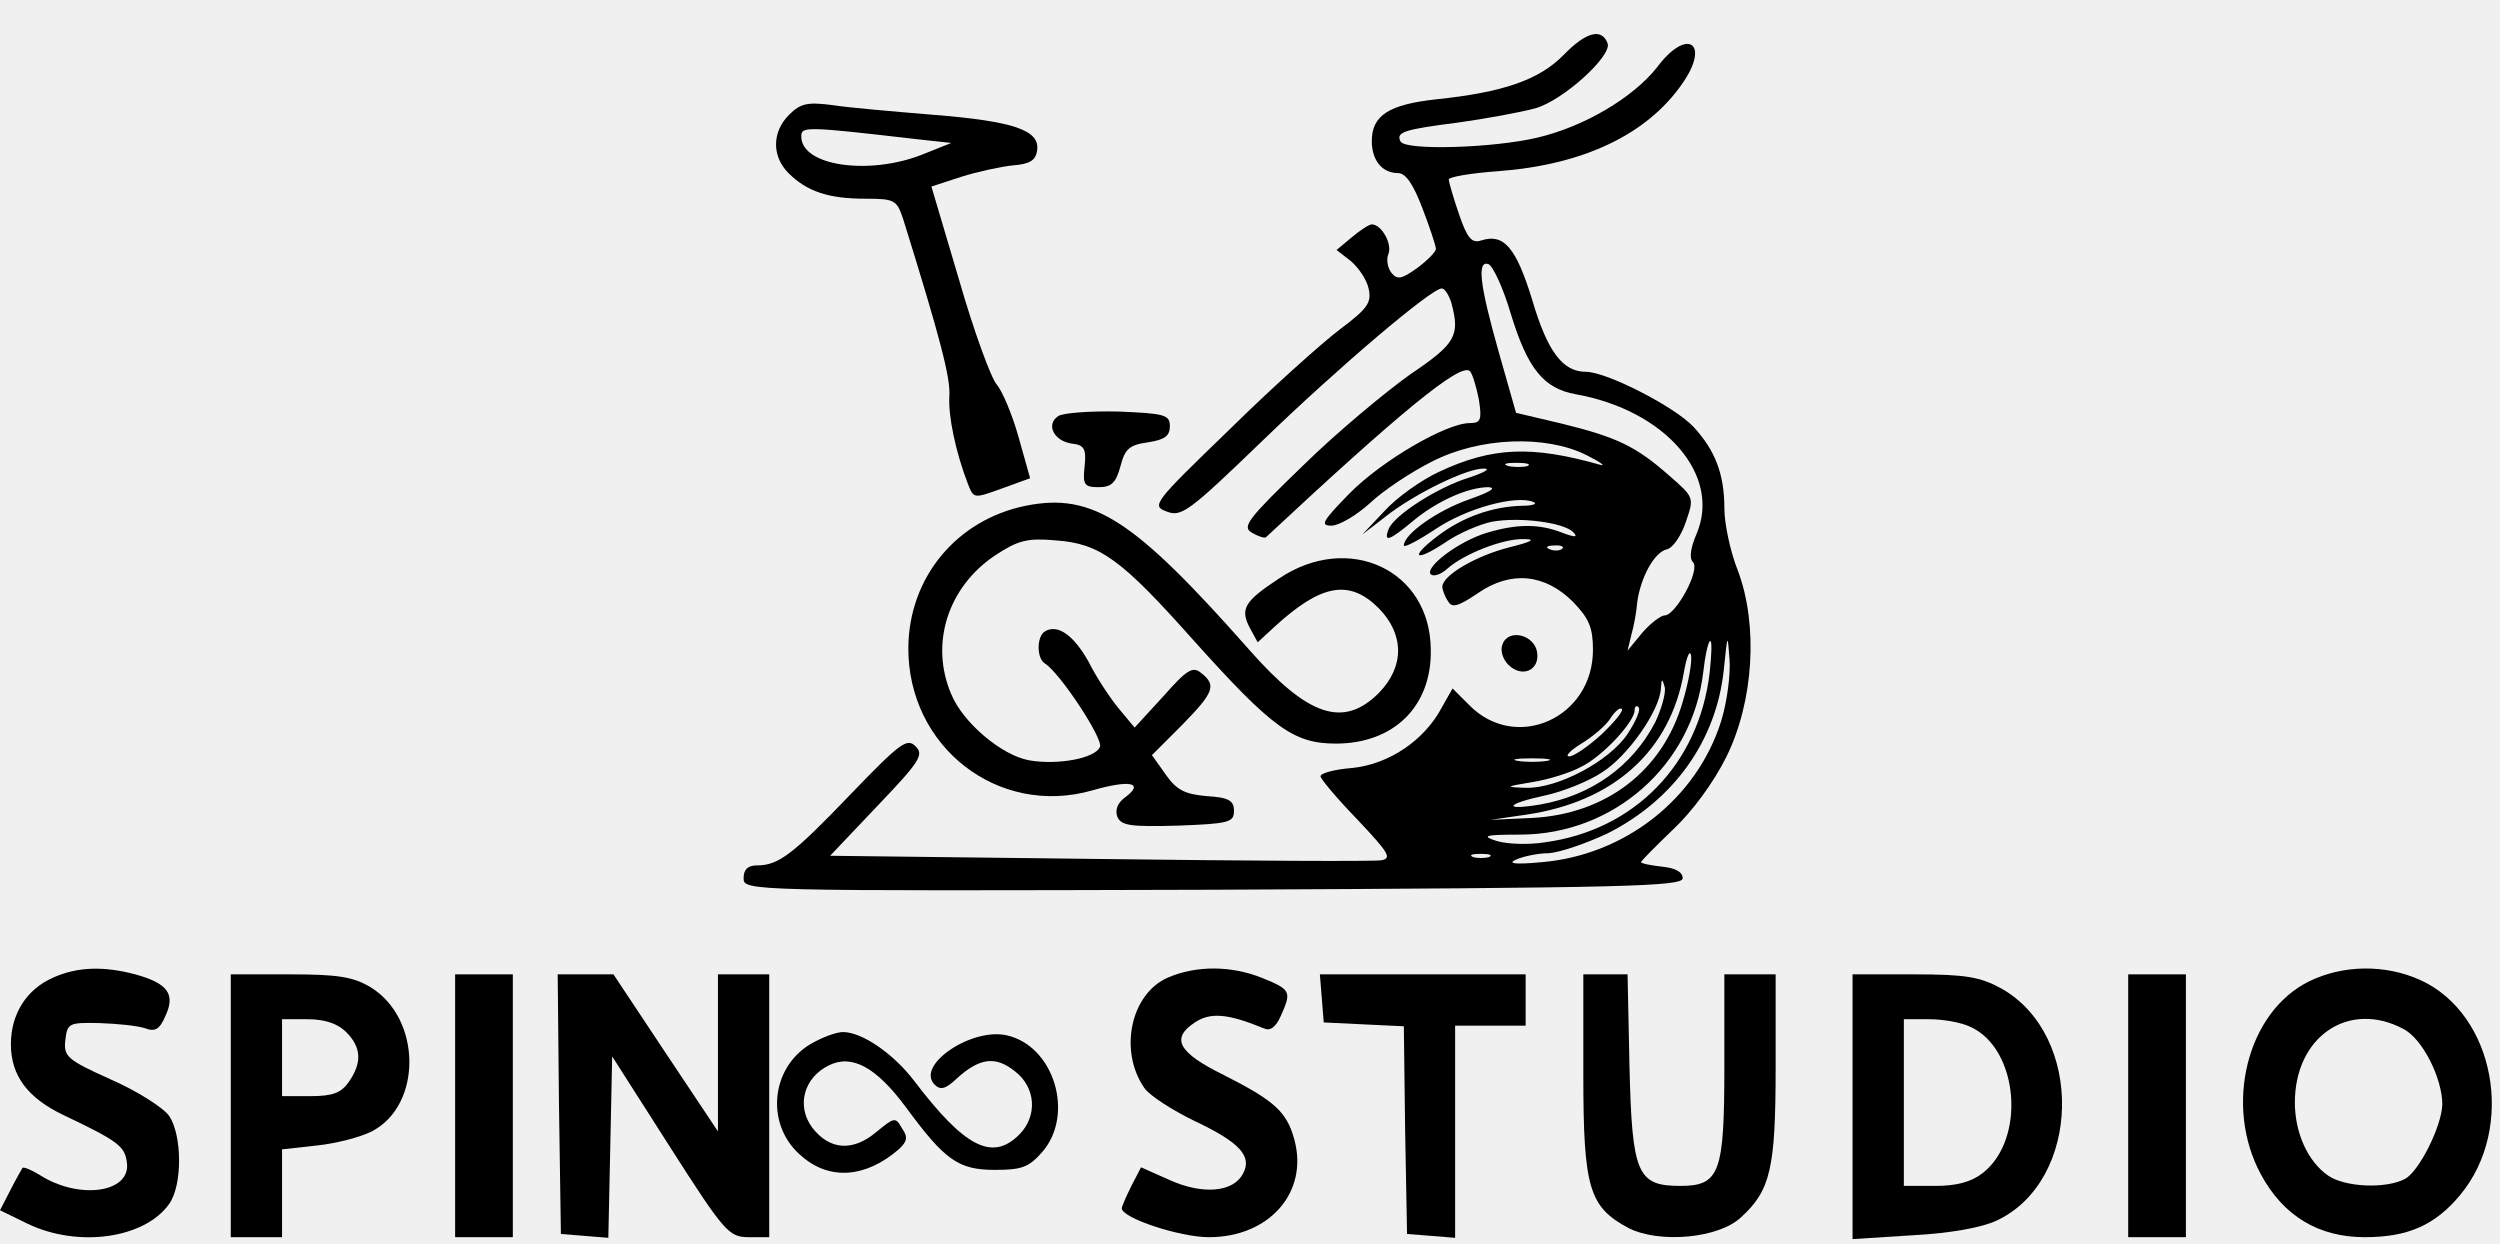
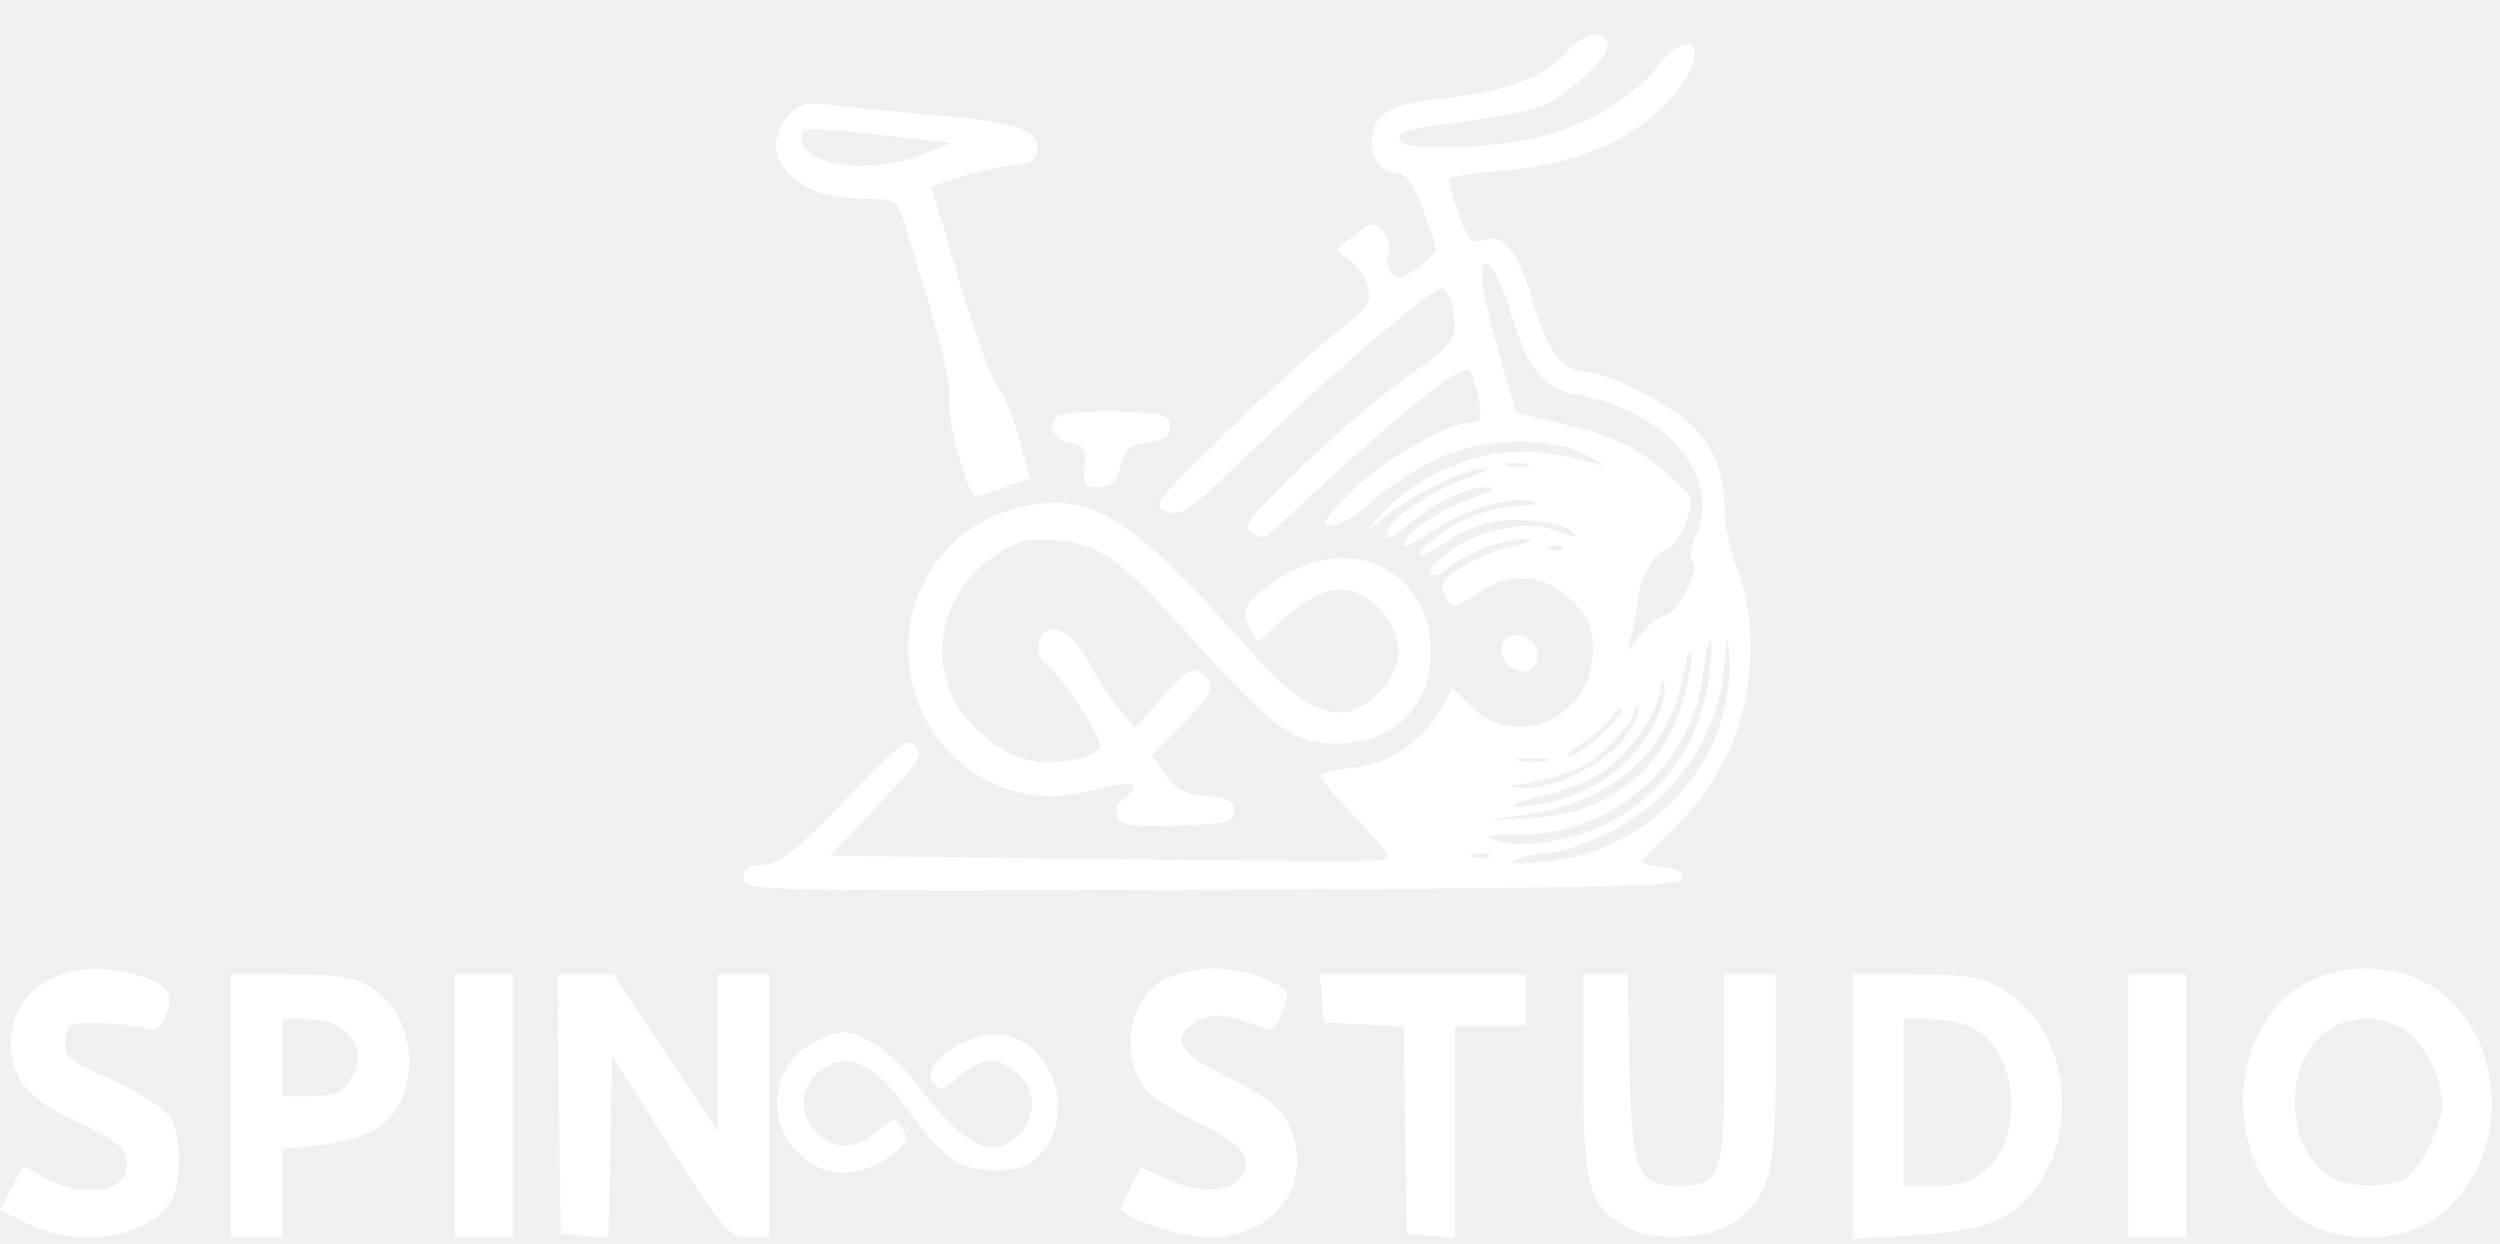
<svg xmlns="http://www.w3.org/2000/svg" version="1.0" width="390" height="194" viewBox="0 0 390 194" preserveAspectRatio="xMidYMid meet">
-   <g transform="translate(0,194) scale(0.1,-0.1)" fill="#000000" stroke="none">
+   <g transform="translate(0,194) scale(0.1,-0.1)" fill="#ffffff" stroke="none">
    <path d="M2440 1855 c-39 -40 -95 -59 -200 -70 -73 -8 -100 -25 -100 -65 0 -30 16 -50 41 -50 12 0 24 -18 38 -55 12 -31 21 -59 21 -63 0 -5 -13 -18 -29 -30 -24 -17 -31 -19 -40 -8 -6 7 -9 21 -5 30 6 16 -11 46 -26 46 -4 0 -18 -9 -31 -20 l-24 -20 22 -17 c12 -10 25 -29 28 -43 5 -22 -1 -31 -45 -64 -29 -22 -107 -92 -173 -157 -118 -114 -121 -118 -97 -127 23 -9 35 0 149 110 120 116 264 238 280 238 5 0 11 -10 15 -22 14 -52 7 -64 -64 -112 -38 -27 -114 -90 -167 -142 -87 -84 -96 -96 -80 -105 10 -6 20 -9 22 -7 209 195 304 273 318 259 4 -4 10 -24 14 -44 5 -32 3 -37 -14 -37 -37 0 -138 -59 -188 -110 -42 -43 -46 -50 -28 -50 12 0 39 16 60 35 21 20 65 49 97 65 74 38 177 42 241 10 22 -11 31 -18 21 -15 -106 30 -168 28 -251 -11 -28 -13 -66 -40 -85 -61 l-35 -37 35 27 c45 36 129 77 155 76 11 0 1 -6 -23 -14 -49 -15 -118 -59 -126 -81 -8 -21 2 -17 38 13 37 31 86 53 118 53 14 -1 1 -8 -30 -19 -49 -17 -102 -54 -102 -72 0 -4 23 8 50 26 48 32 124 53 152 42 7 -3 -1 -6 -17 -6 -47 -1 -94 -18 -132 -47 -45 -34 -36 -42 12 -10 20 14 53 28 72 32 43 8 112 -1 127 -16 8 -8 4 -9 -17 -1 -36 14 -70 14 -117 0 -44 -13 -98 -54 -88 -65 5 -4 16 0 26 9 26 23 87 47 119 46 20 0 13 -4 -23 -13 -51 -13 -103 -43 -104 -61 0 -5 4 -16 9 -23 6 -11 16 -8 47 13 51 35 104 30 148 -14 25 -26 31 -40 31 -75 0 -106 -120 -160 -193 -86 l-26 26 -17 -30 c-27 -51 -82 -88 -139 -94 -27 -2 -50 -8 -50 -13 0 -4 26 -35 58 -68 48 -51 54 -60 37 -63 -11 -2 -209 -1 -440 2 l-420 5 74 78 c66 69 73 80 59 93 -13 13 -24 5 -101 -75 -91 -95 -113 -111 -146 -111 -14 0 -21 -6 -21 -20 0 -20 5 -20 733 -18 643 3 732 5 732 18 0 10 -12 16 -32 18 -18 2 -33 5 -33 7 0 2 23 25 50 51 30 28 63 73 83 113 43 87 50 206 18 291 -12 30 -21 74 -21 97 0 53 -14 90 -48 127 -30 32 -136 86 -168 86 -36 0 -60 31 -84 113 -25 81 -44 103 -79 92 -15 -5 -22 3 -35 41 -9 26 -16 51 -16 54 0 4 35 10 78 13 132 10 231 57 286 136 45 64 8 89 -39 26 -37 -47 -114 -93 -188 -110 -69 -16 -203 -20 -212 -6 -8 15 5 19 91 30 43 6 97 16 119 22 43 12 119 81 113 101 -9 25 -34 18 -68 -17z m-83 -405 c26 -85 51 -116 101 -125 140 -25 227 -126 189 -217 -10 -23 -12 -39 -6 -45 12 -12 -27 -83 -44 -83 -6 0 -22 -12 -35 -27 l-23 -28 6 25 c4 14 8 36 9 50 5 38 26 78 46 83 10 2 23 22 30 43 13 38 13 38 -26 72 -52 46 -82 60 -167 81 l-72 17 -27 95 c-30 106 -34 143 -16 137 7 -3 23 -37 35 -78z m26 -237 c-7 -2 -21 -2 -30 0 -10 3 -4 5 12 5 17 0 24 -2 18 -5z m54 -129 c-3 -3 -12 -4 -19 -1 -8 3 -5 6 6 6 11 1 17 -2 13 -5z m248 -269 c-38 -121 -150 -209 -280 -220 -42 -4 -54 -2 -40 4 11 5 34 10 51 10 17 1 58 15 92 31 103 52 169 144 181 254 6 58 6 59 9 18 2 -24 -4 -68 -13 -97z m-18 75 c-17 -142 -117 -245 -257 -264 -25 -4 -58 -3 -75 2 -25 8 -19 10 36 10 146 0 269 108 286 253 3 27 8 49 11 49 3 0 2 -22 -1 -50z m-42 -45 c-31 -107 -119 -175 -235 -181 l-65 -3 55 8 c138 20 226 100 247 223 4 23 9 35 11 26 2 -10 -4 -43 -13 -73z m-43 -32 c-36 -69 -100 -114 -179 -128 -60 -10 -54 1 7 14 28 6 68 22 89 36 40 25 90 96 92 131 1 16 2 16 6 2 2 -9 -5 -34 -15 -55z m-84 -19 c-21 -19 -43 -34 -50 -34 -7 0 1 9 19 20 18 11 38 28 45 39 7 11 15 18 18 15 3 -3 -12 -21 -32 -40z m41 1 c-29 -43 -109 -85 -158 -84 -34 1 -33 2 10 9 25 4 60 15 76 24 33 16 83 70 83 88 0 6 3 8 6 5 4 -4 -4 -22 -17 -42z m-126 -42 c-13 -2 -33 -2 -45 0 -13 2 -3 4 22 4 25 0 35 -2 23 -4z m-90 -150 c-7 -2 -19 -2 -25 0 -7 3 -2 5 12 5 14 0 19 -2 13 -5z" />
    <path d="M1231 1761 c-27 -27 -27 -65 -1 -91 29 -29 63 -40 120 -40 46 0 49 -2 59 -32 58 -186 74 -248 72 -276 -2 -31 10 -88 29 -137 9 -23 9 -23 53 -7 l44 16 -18 64 c-10 36 -26 73 -34 82 -9 10 -36 84 -59 164 l-43 145 46 15 c25 8 62 16 81 18 27 2 36 8 38 24 4 31 -37 45 -163 55 -60 5 -131 11 -156 15 -39 5 -50 3 -68 -15z m198 -38 l55 -6 -45 -18 c-83 -33 -189 -18 -189 28 0 16 6 16 179 -4z" />
    <path d="M1651 1291 c-20 -13 -7 -39 21 -43 19 -2 23 -8 20 -35 -3 -29 -1 -33 22 -33 20 0 27 7 34 33 7 27 14 33 43 37 26 4 34 10 34 25 0 18 -8 20 -80 23 -44 1 -86 -2 -94 -7z" />
    <path d="M1600 1151 c-108 -22 -182 -112 -183 -221 -1 -155 140 -265 287 -223 59 17 82 12 51 -11 -11 -8 -16 -19 -12 -30 6 -14 20 -16 94 -14 80 3 88 5 88 23 0 16 -8 21 -42 23 -34 3 -47 9 -64 33 l-22 31 47 47 c50 51 54 62 30 81 -13 11 -22 6 -59 -36 l-45 -49 -25 30 c-14 17 -35 49 -47 73 -23 41 -48 59 -68 47 -13 -8 -13 -42 0 -50 23 -14 91 -117 86 -130 -7 -18 -66 -29 -111 -21 -43 8 -103 59 -121 103 -34 79 -5 168 69 217 35 23 50 27 94 23 69 -5 102 -29 215 -156 123 -137 156 -161 222 -161 91 0 150 59 148 147 -1 124 -128 183 -236 111 -55 -36 -62 -48 -46 -78 l12 -22 26 24 c73 67 117 75 163 29 40 -41 40 -91 0 -132 -55 -55 -110 -37 -201 66 -181 205 -245 247 -350 226z" />
    <path d="M2344 935 c-4 -9 0 -23 9 -32 21 -21 49 -9 45 19 -4 28 -45 38 -54 13z" />
    <path d="M83 415 c-41 -18 -66 -56 -66 -104 0 -49 26 -84 83 -111 84 -40 95 -48 98 -74 6 -47 -75 -58 -136 -19 -13 8 -25 13 -27 11 -1 -2 -10 -17 -19 -35 l-16 -31 43 -21 c79 -38 183 -23 221 31 21 30 20 107 0 137 -9 13 -50 39 -91 57 -69 31 -74 36 -71 62 3 26 6 27 53 26 28 -1 59 -4 71 -8 16 -6 23 -2 32 19 16 34 4 51 -47 65 -49 13 -90 12 -128 -5z" />
    <path d="M1822 415 c-58 -25 -77 -114 -37 -172 8 -12 44 -35 79 -52 70 -33 90 -55 75 -82 -15 -29 -63 -33 -114 -10 l-45 20 -15 -29 c-8 -16 -15 -32 -15 -35 0 -15 90 -45 136 -45 94 0 156 70 133 153 -12 43 -31 60 -110 100 -71 35 -83 57 -45 82 24 16 51 14 107 -9 10 -5 19 1 27 19 17 38 16 41 -28 59 -49 20 -104 20 -148 1z" />
    <path d="M3602 409 c-97 -48 -133 -194 -75 -301 35 -65 90 -98 162 -98 68 0 110 19 149 66 87 105 54 282 -62 335 -55 25 -121 24 -174 -2z m147 -74 c30 -15 61 -77 61 -118 -1 -34 -36 -104 -58 -116 -30 -16 -94 -13 -120 5 -32 22 -52 67 -52 114 0 103 84 160 169 115z" />
    <path d="M360 215 l0 -205 40 0 40 0 0 69 0 68 54 6 c30 3 68 13 86 22 79 41 78 176 -2 225 -27 16 -50 20 -125 20 l-93 0 0 -205z m180 115 c24 -24 25 -48 4 -78 -12 -17 -25 -22 -60 -22 l-44 0 0 60 0 60 40 0 c27 0 47 -7 60 -20z" />
    <path d="M710 215 l0 -205 45 0 45 0 0 205 0 205 -45 0 -45 0 0 -205z" />
    <path d="M872 218 l3 -203 37 -3 37 -3 3 141 3 142 90 -141 c85 -133 92 -141 123 -141 l32 0 0 205 0 205 -40 0 -40 0 0 -122 0 -123 -82 123 -81 122 -44 0 -43 0 2 -202z" />
    <path d="M2062 383 l3 -38 62 -3 63 -3 2 -162 3 -162 38 -3 37 -3 0 165 0 166 55 0 55 0 0 40 0 40 -161 0 -160 0 3 -37z" />
    <path d="M2470 263 c0 -177 9 -206 71 -239 48 -24 140 -16 175 17 46 42 54 76 54 234 l0 145 -40 0 -40 0 0 -143 c0 -167 -7 -187 -69 -187 -67 0 -75 19 -79 186 l-3 144 -35 0 -34 0 0 -157z" />
    <path d="M2890 214 l0 -207 94 6 c58 3 108 12 131 23 132 62 137 289 7 362 -33 18 -55 22 -136 22 l-96 0 0 -206z m184 124 c75 -34 87 -175 19 -228 -18 -14 -41 -20 -74 -20 l-49 0 0 130 0 130 40 0 c21 0 50 -5 64 -12z" />
    <path d="M3320 215 l0 -205 45 0 45 0 0 205 0 205 -45 0 -45 0 0 -205z" />
    <path d="M1264 311 c-63 -38 -70 -128 -13 -175 44 -38 100 -33 151 11 13 12 15 19 5 33 -10 18 -12 17 -40 -6 -37 -31 -73 -28 -100 7 -25 34 -13 78 26 97 36 18 74 -3 120 -65 61 -83 82 -98 139 -98 42 0 53 4 74 28 51 59 18 166 -56 182 -55 12 -142 -47 -112 -77 9 -9 17 -7 34 9 36 33 61 36 91 12 33 -25 36 -70 7 -99 -42 -42 -85 -20 -164 84 -32 42 -81 76 -111 76 -11 0 -34 -9 -51 -19z" />
  </g>
</svg>
